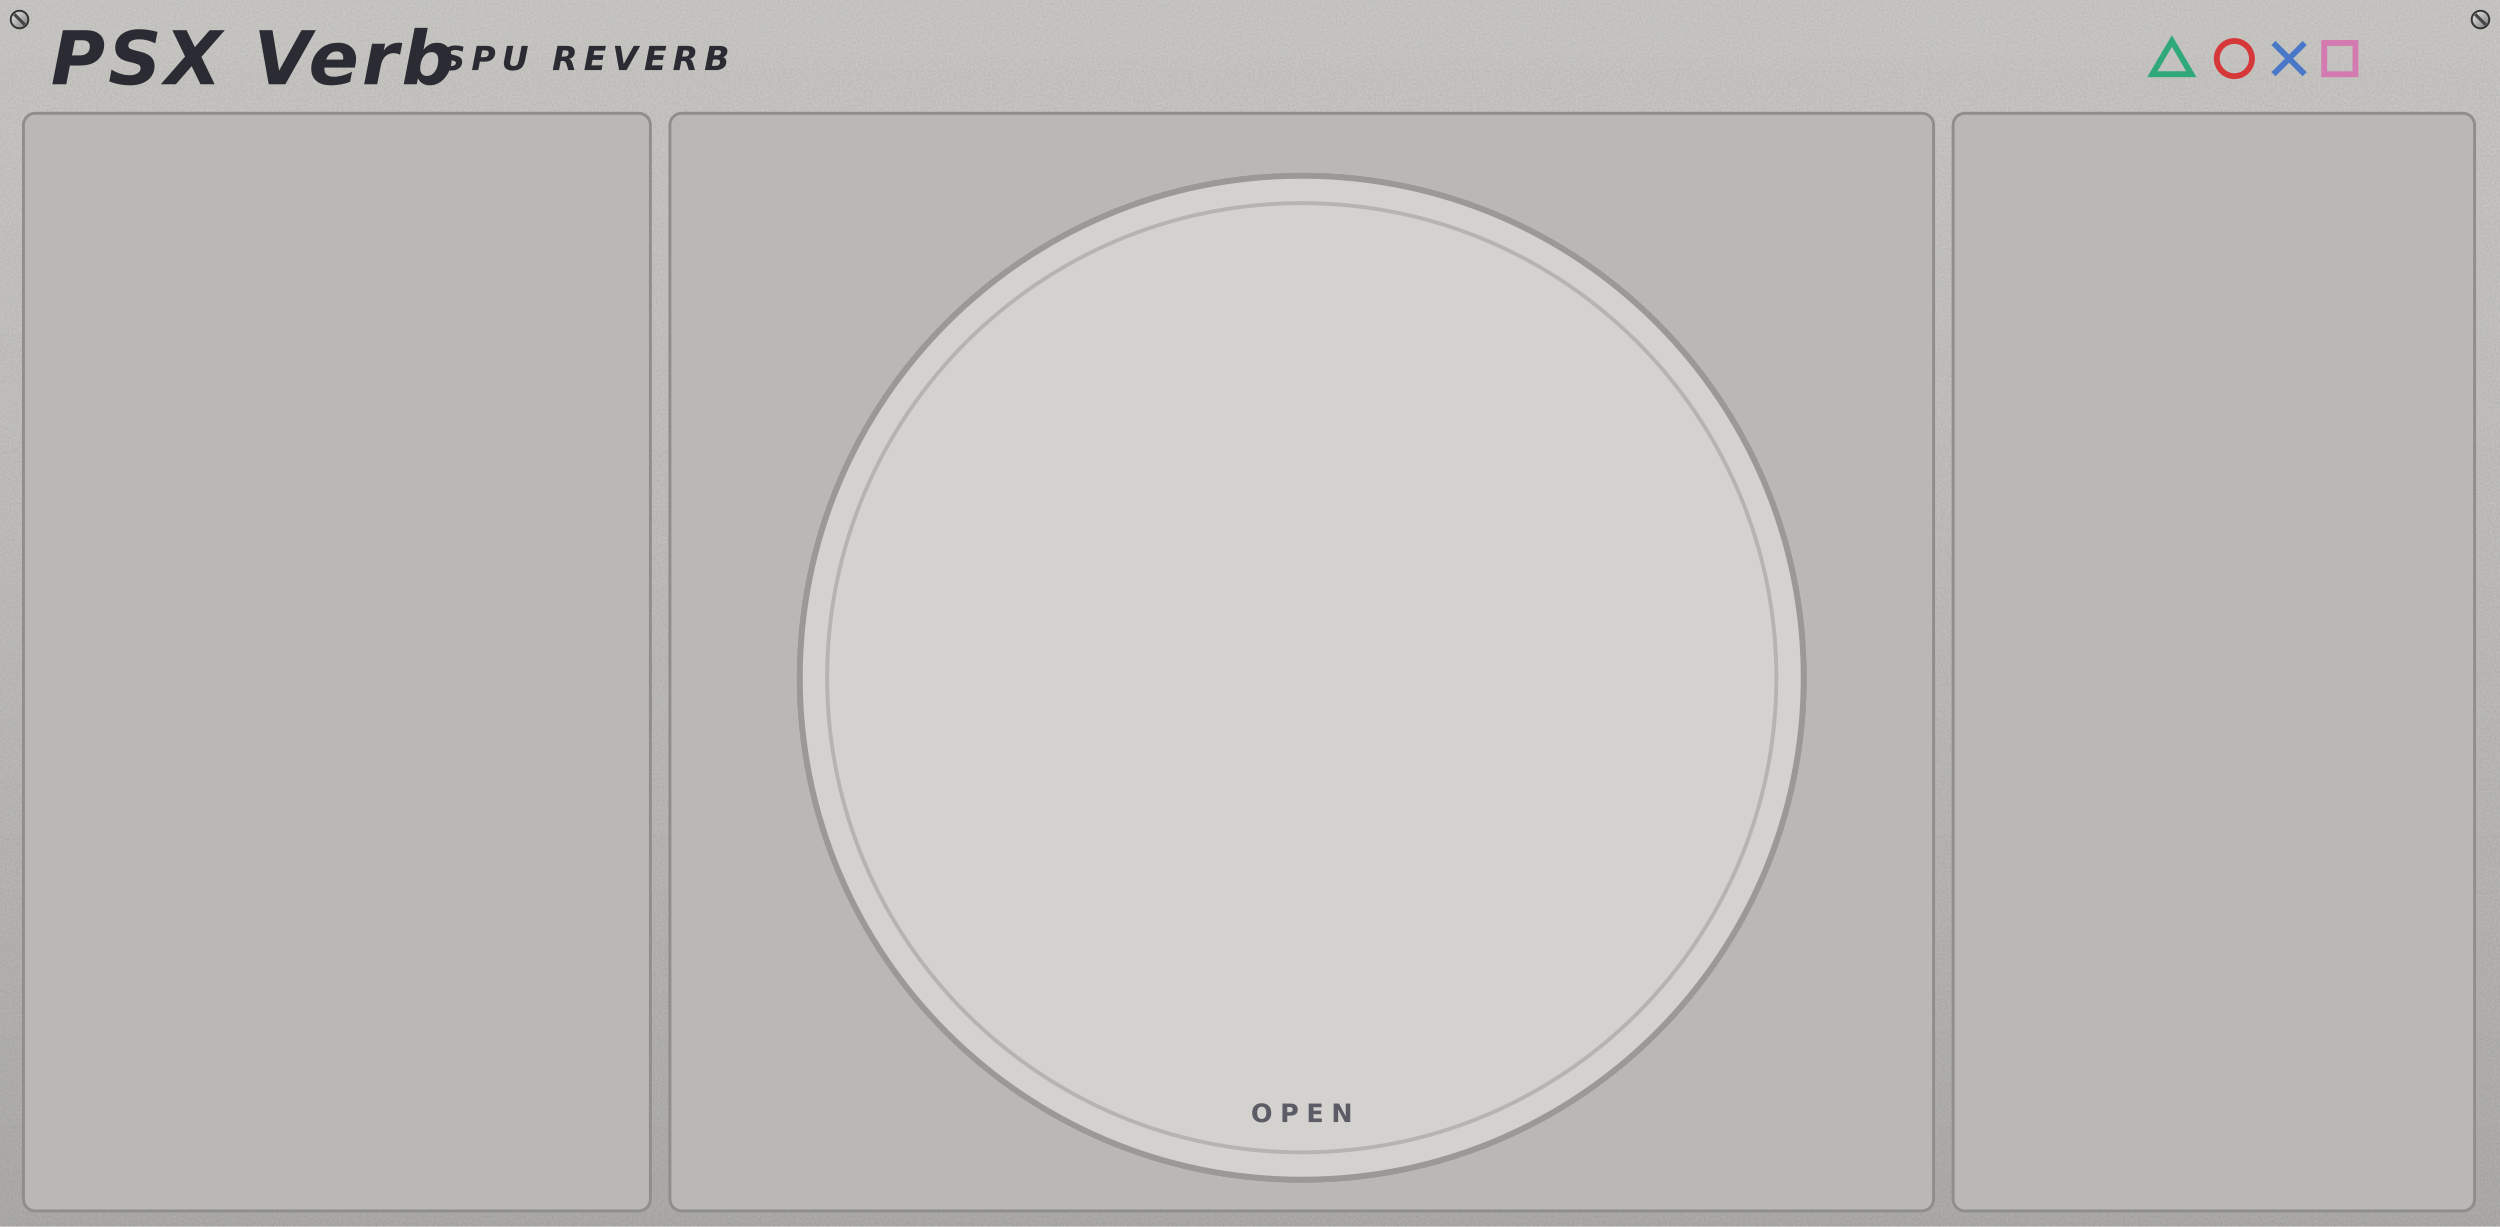
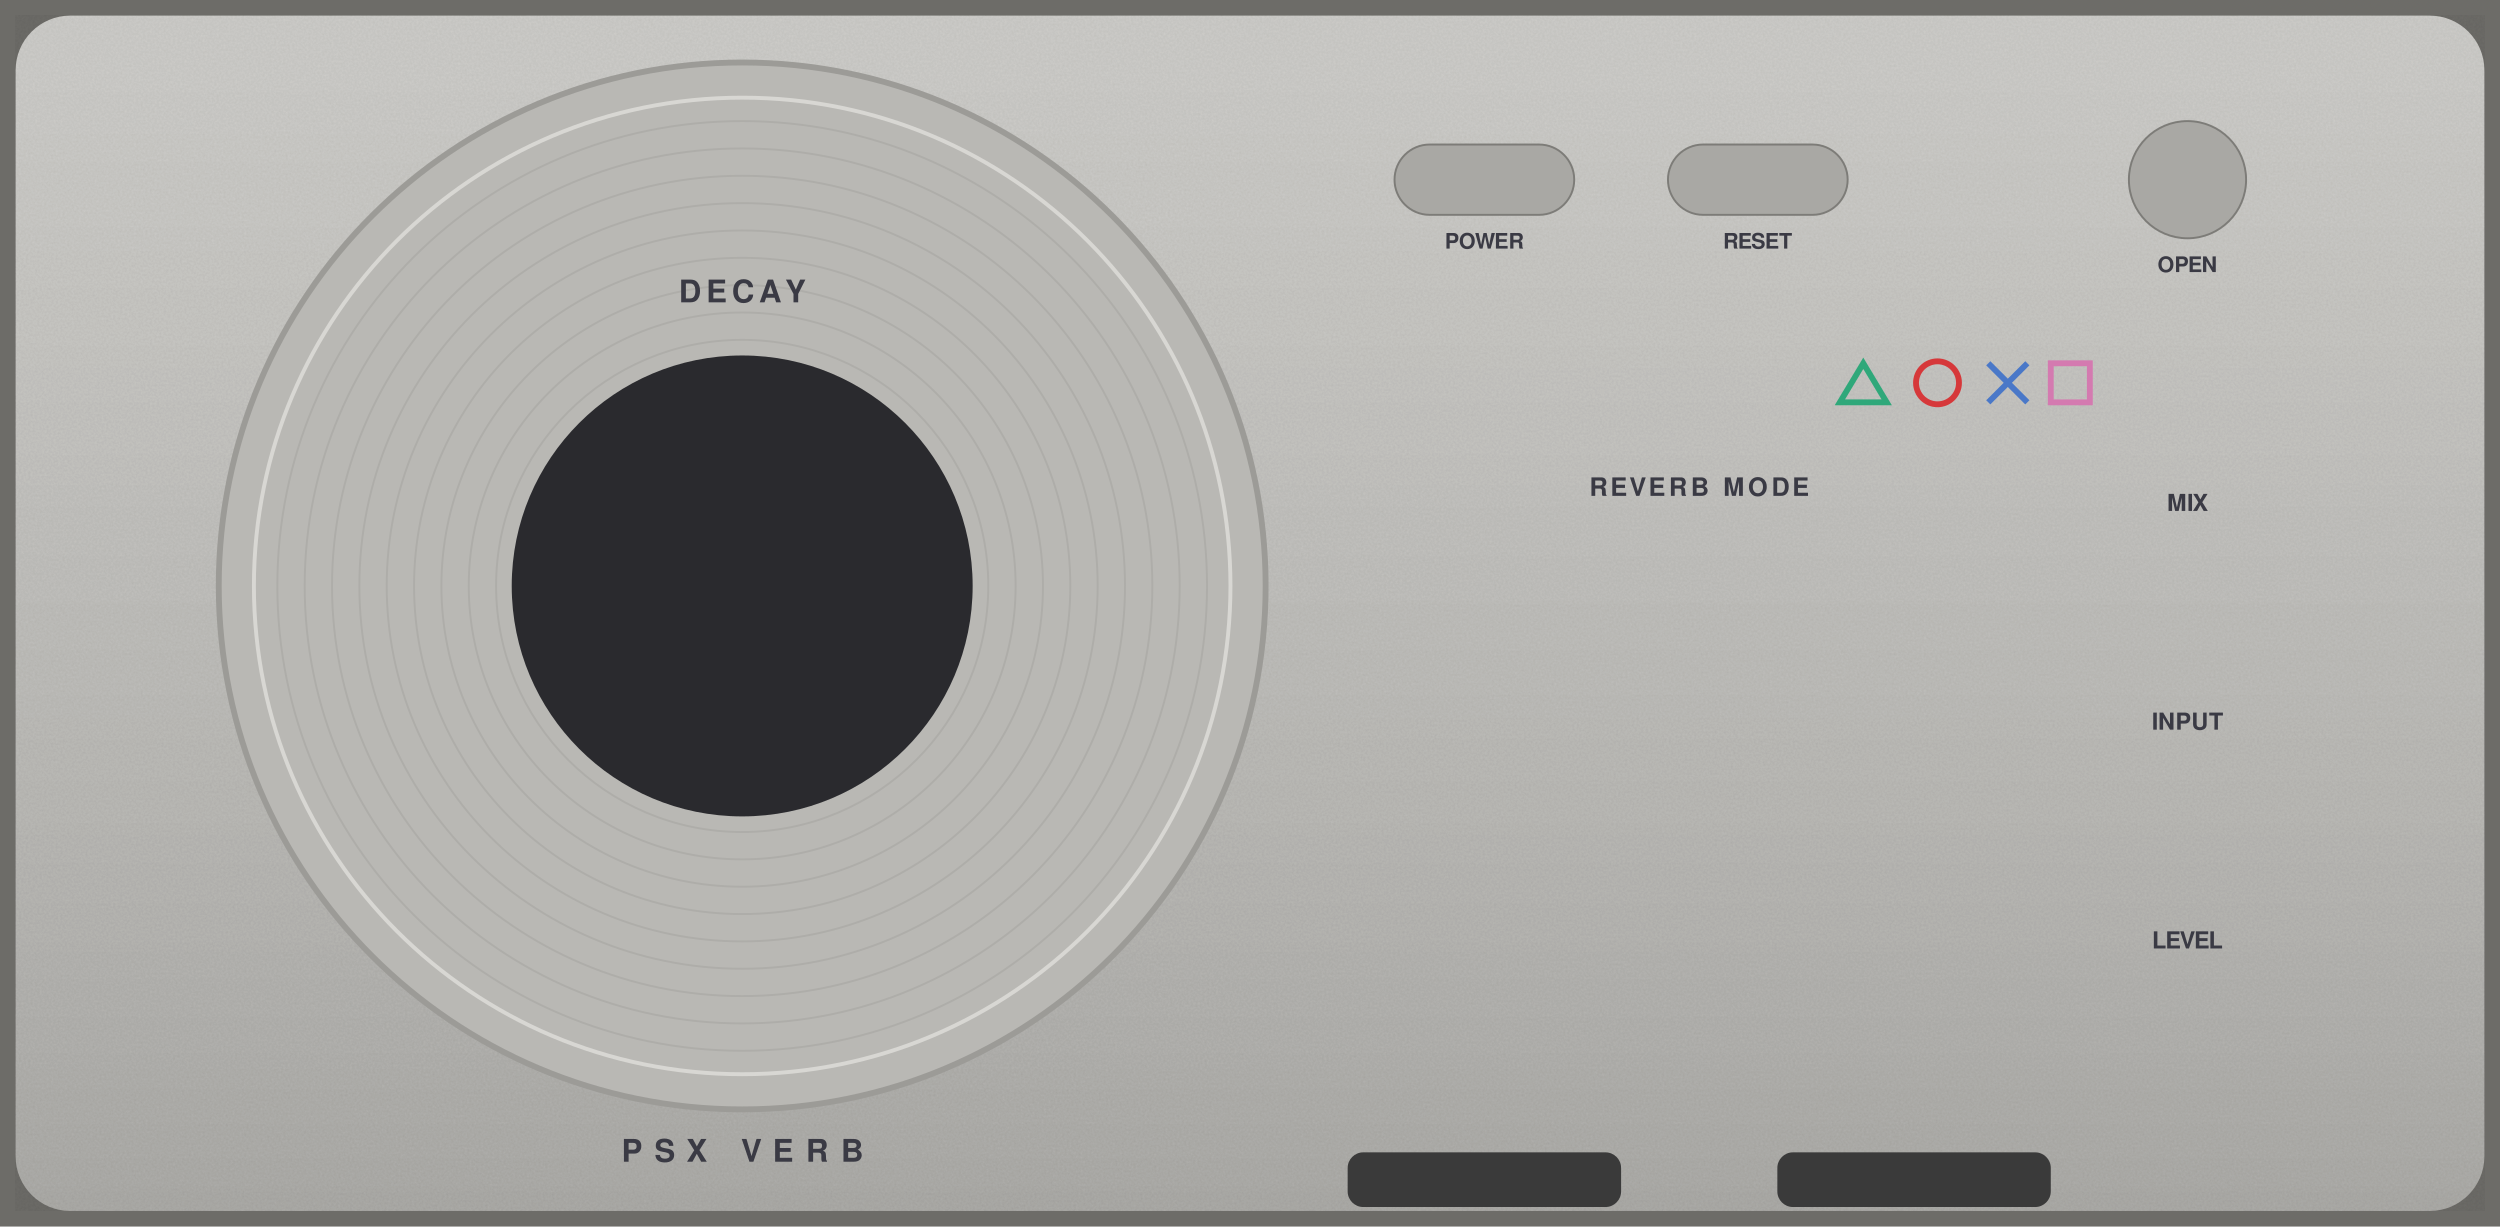
<svg xmlns="http://www.w3.org/2000/svg" width="1280" height="628" viewBox="0 0 1280 628">
  <defs>
-     <filter id="brush" x="0" y="0" width="100%" height="100%">
-       <feTurbulence type="fractalNoise" baseFrequency="0.002 0.9" numOctaves="2" seed="4" />
-       <feColorMatrix values="0 0 0 0 1  0 0 0 0 1  0 0 0 0 1  0 0 0 0.16 0" />
+     <linearGradient id="hw-screw" x1="0" y1="0" x2="1" y2="1">
+       <stop offset="0" stop-color="#f2f2f2" />
+       <stop offset="1" stop-color="#7a7a7a" />
+     </linearGradient>
+     <filter id="hw-brush" x="0" y="0" width="100%" height="100%">
+       <feTurbulence type="fractalNoise" baseFrequency="0.003 0.8" numOctaves="2" seed="5" />
+       <feColorMatrix values="0 0 0 0 1  0 0 0 0 1  0 0 0 0 1  0 0 0 0.20 0" />
    </filter>
-     <filter id="grain" x="0" y="0" width="100%" height="100%">
-       <feTurbulence type="fractalNoise" baseFrequency="0.9" numOctaves="2" seed="7" />
-       <feColorMatrix values="0 0 0 0 0  0 0 0 0 0  0 0 0 0 0  0 0 0 0.10 0" />
+     <filter id="hw-brushd" x="0" y="0" width="100%" height="100%">
+       <feTurbulence type="fractalNoise" baseFrequency="0.003 0.8" numOctaves="2" seed="9" />
+       <feColorMatrix values="0 0 0 0 0  0 0 0 0 0  0 0 0 0 0  0 0 0 0.16 0" />
    </filter>
-     <filter id="woodf" x="0" y="0" width="100%" height="100%">
-       <feTurbulence type="fractalNoise" baseFrequency="0.012 0.25" numOctaves="3" seed="11" />
-       <feColorMatrix values="0 0 0 0 0.36  0 0 0 0 0.20  0 0 0 0 0.09  0 0 0 0.9 0" />
+     <filter id="hw-grain" x="0" y="0" width="100%" height="100%">
+       <feTurbulence type="fractalNoise" baseFrequency="0.85" numOctaves="2" seed="3" />
+       <feColorMatrix values="0 0 0 0 0  0 0 0 0 0  0 0 0 0 0  0 0 0 0.07 0" />
    </filter>
-     <linearGradient id="screw" x1="0" y1="0" x2="1" y2="1">
-       <stop offset="0" stop-color="#eee" />
-       <stop offset="1" stop-color="#777" />
-     </linearGradient>
-     <linearGradient id="shade" x1="0" y1="0" x2="0" y2="1">
-       <stop offset="0" stop-color="#fff" stop-opacity="0.07" />
-       <stop offset="1" stop-color="#000" stop-opacity="0.12" />
+     <filter id="hw-wood" x="0" y="0" width="100%" height="100%">
+       <feTurbulence type="fractalNoise" baseFrequency="0.006 0.18" numOctaves="4" seed="21" />
+       <feColorMatrix values="0 0 0 0 0.30  0 0 0 0 0.15  0 0 0 0 0.05  0 0 0 0.85 0" />
+     </filter>
+     <filter id="hw-soft" x="-20%" y="-20%" width="140%" height="140%">
+       <feGaussianBlur stdDeviation="2" />
+     </filter>
+     <filter id="hw-shadow" x="-30%" y="-30%" width="160%" height="160%">
+       <feDropShadow dx="0" dy="2" stdDeviation="2" flood-opacity="0.45" />
+     </filter>
+     <linearGradient id="hw-vshade" x1="0" y1="0" x2="0" y2="1">
+       <stop offset="0" stop-color="#fff" stop-opacity="0.10" />
+       <stop offset="1" stop-color="#000" stop-opacity="0.14" />
    </linearGradient>
  </defs>
-   <rect width="1280" height="628" fill="#c8c7c3" />
-   <rect width="1280" height="628" filter="url(#grain)" />
-   <rect width="1280" height="628" fill="url(#shade)" />
-   <rect x="12" y="58" width="321" height="562" rx="6" fill="#b9b8b4" stroke="#8f8e8a" stroke-width="1.5" />
-   <rect x="343" y="58" width="647" height="562" rx="6" fill="#b9b8b4" stroke="#8f8e8a" stroke-width="1.5" />
-   <rect x="1000" y="58" width="267" height="562" rx="6" fill="#b9b8b4" stroke="#8f8e8a" stroke-width="1.5" />
-   <circle cx="666.5" cy="347" r="257" fill="#d3d2ce" stroke="#9a9995" stroke-width="3" />
-   <circle cx="666.5" cy="347" r="243" fill="none" stroke="#b5b4b0" stroke-width="2" />
-   <text x="666.5" y="570" font-family="Titillium Web, DejaVu Sans, sans-serif" font-size="13" font-weight="600" fill="#5c5c66" text-anchor="middle" dominant-baseline="central" style="letter-spacing:0.3em;">OPEN</text>
-   <circle cx="666.5" cy="347" r="257" fill="#d3d2ce" stroke="#9a9995" stroke-width="3" />
-   <circle cx="666.5" cy="347" r="243" fill="none" stroke="#b5b4b0" stroke-width="2" />
-   <text x="666.5" y="570" font-family="Titillium Web, DejaVu Sans, sans-serif" font-size="13" font-weight="600" fill="#5c5c66" text-anchor="middle" dominant-baseline="central" style="letter-spacing:0.3em;">OPEN</text>
-   <text x="26" y="30" font-family="Titillium Web, DejaVu Sans, sans-serif" font-size="38" font-weight="700" fill="#2b2b33" text-anchor="start" dominant-baseline="central" style="letter-spacing:0.04em;font-style:italic;">PSX Verb</text>
-   <text x="226" y="30" font-family="Titillium Web, DejaVu Sans, sans-serif" font-size="17" font-weight="600" fill="#2b2b33" text-anchor="start" dominant-baseline="central" style="letter-spacing:0.18em;font-style:italic;">SPU REVERB</text>
-   <g transform="translate(1150 30)" fill="none" stroke-width="3">
-     <path d="M-48,8 L-38,-9 L-28,8 Z" stroke="#2fa87a" />
-     <circle cx="-6" cy="0" r="9" stroke="#d6383a" />
-     <path d="M14,-8 L30,8 M30,-8 L14,8" stroke="#4a78c8" />
-     <rect x="40" y="-8" width="16" height="16" stroke="#d47ab0" />
+   <rect x="0" y="0" width="1280" height="628" rx="0" fill="#6d6c68" />
+   <rect x="8" y="8" width="1264" height="612" rx="28" fill="#c9c8c4" />
+   <rect x="8" y="8" width="1264" height="612" filter="url(#hw-grain)" />
+   <rect x="8" y="8" width="1264" height="612" rx="28" fill="url(#hw-vshade)" />
+   <circle cx="380" cy="300" r="268" fill="#b9b8b4" stroke="#9c9b97" stroke-width="3" />
+   <circle cx="380" cy="300" r="250" fill="none" stroke="#d8d7d3" stroke-width="2" />
+   <circle cx="380" cy="300" r="70" fill="none" stroke="#aeada9" stroke-width="1" />
+   <circle cx="380" cy="300" r="84" fill="none" stroke="#aeada9" stroke-width="1" />
+   <circle cx="380" cy="300" r="98" fill="none" stroke="#aeada9" stroke-width="1" />
+   <circle cx="380" cy="300" r="112" fill="none" stroke="#aeada9" stroke-width="1" />
+   <circle cx="380" cy="300" r="126" fill="none" stroke="#aeada9" stroke-width="1" />
+   <circle cx="380" cy="300" r="140" fill="none" stroke="#aeada9" stroke-width="1" />
+   <circle cx="380" cy="300" r="154" fill="none" stroke="#aeada9" stroke-width="1" />
+   <circle cx="380" cy="300" r="168" fill="none" stroke="#aeada9" stroke-width="1" />
+   <circle cx="380" cy="300" r="182" fill="none" stroke="#aeada9" stroke-width="1" />
+   <circle cx="380" cy="300" r="196" fill="none" stroke="#aeada9" stroke-width="1" />
+   <circle cx="380" cy="300" r="210" fill="none" stroke="#aeada9" stroke-width="1" />
+   <circle cx="380" cy="300" r="224" fill="none" stroke="#aeada9" stroke-width="1" />
+   <circle cx="380" cy="300" r="238" fill="none" stroke="#aeada9" stroke-width="1" />
+   <circle cx="380" cy="300" r="118" fill="#2a2a2e" />
+   <text x="380" y="150" font-size="16" fill="#3a3a44" text-anchor="middle" dominant-baseline="central" style="font-family:FreeSans, Liberation Sans, Titillium Web, sans-serif;font-weight:700;letter-spacing:0.2em;">DECAY</text>
+   <text x="380" y="590" font-size="16" fill="#3a3a44" text-anchor="middle" dominant-baseline="central" style="font-family:FreeSans, Liberation Sans, Titillium Web, sans-serif;font-weight:700;letter-spacing:0.4em;">PSX VERB</text>
+   <rect x="714" y="74" width="92" height="36" rx="18" fill="#a9a8a4" stroke="#7d7c78" stroke-width="1" />
+   <text x="760" y="124" font-size="11" fill="#3a3a44" text-anchor="middle" dominant-baseline="central" style="font-family:FreeSans, Liberation Sans, Titillium Web, sans-serif;font-weight:700;letter-spacing:0em;">POWER</text>
+   <rect x="854" y="74" width="92" height="36" rx="18" fill="#a9a8a4" stroke="#7d7c78" stroke-width="1" />
+   <text x="900" y="124" font-size="11" fill="#3a3a44" text-anchor="middle" dominant-baseline="central" style="font-family:FreeSans, Liberation Sans, Titillium Web, sans-serif;font-weight:700;letter-spacing:0em;">RESET</text>
+   <circle cx="1120" cy="92" r="30" fill="#a9a8a4" stroke="#7d7c78" stroke-width="1" />
+   <text x="1120" y="136" font-size="11" fill="#3a3a44" text-anchor="middle" dominant-baseline="central" style="font-family:FreeSans, Liberation Sans, Titillium Web, sans-serif;font-weight:700;letter-spacing:0em;">OPEN</text>
+   <g transform="translate(1000 196)" fill="none" stroke-width="3">
+     <path d="M-58,10 L-46,-10 L-34,10 Z" stroke="#2fa87a" />
+     <circle cx="-8" cy="0" r="11" stroke="#d6383a" />
+     <path d="M18,-10 L38,10 M38,-10 L18,10" stroke="#4a78c8" />
+     <rect x="50" y="-10" width="20" height="20" stroke="#d47ab0" />
  </g>
-   <circle cx="10" cy="10" r="4.5" fill="url(#screw)" stroke="#333" stroke-width="1" />
-   <line x1="7.3" y1="7.3" x2="12.7" y2="12.7" stroke="#444" stroke-width="1.6" />
-   <circle cx="1270" cy="10" r="4.5" fill="url(#screw)" stroke="#333" stroke-width="1" />
-   <line x1="1267.3" y1="7.3" x2="1272.7" y2="12.7" stroke="#444" stroke-width="1.6" />
+   <text x="870" y="250" font-size="13" fill="#3a3a44" text-anchor="middle" dominant-baseline="central" style="font-family:FreeSans, Liberation Sans, Titillium Web, sans-serif;font-weight:700;letter-spacing:0.14em;">REVERB MODE</text>
+   <text x="1120" y="258" font-size="12" fill="#3a3a44" text-anchor="middle" dominant-baseline="central" style="font-family:FreeSans, Liberation Sans, Titillium Web, sans-serif;font-weight:700;letter-spacing:0em;">MIX</text>
+   <text x="1120" y="370" font-size="12" fill="#3a3a44" text-anchor="middle" dominant-baseline="central" style="font-family:FreeSans, Liberation Sans, Titillium Web, sans-serif;font-weight:700;letter-spacing:0em;">INPUT</text>
+   <text x="1120" y="482" font-size="12" fill="#3a3a44" text-anchor="middle" dominant-baseline="central" style="font-family:FreeSans, Liberation Sans, Titillium Web, sans-serif;font-weight:700;letter-spacing:0em;">LEVEL</text>
+   <rect x="690" y="590" width="140" height="28" rx="8" fill="#3a3a3a" />
+   <rect x="910" y="590" width="140" height="28" rx="8" fill="#3a3a3a" />
</svg>
